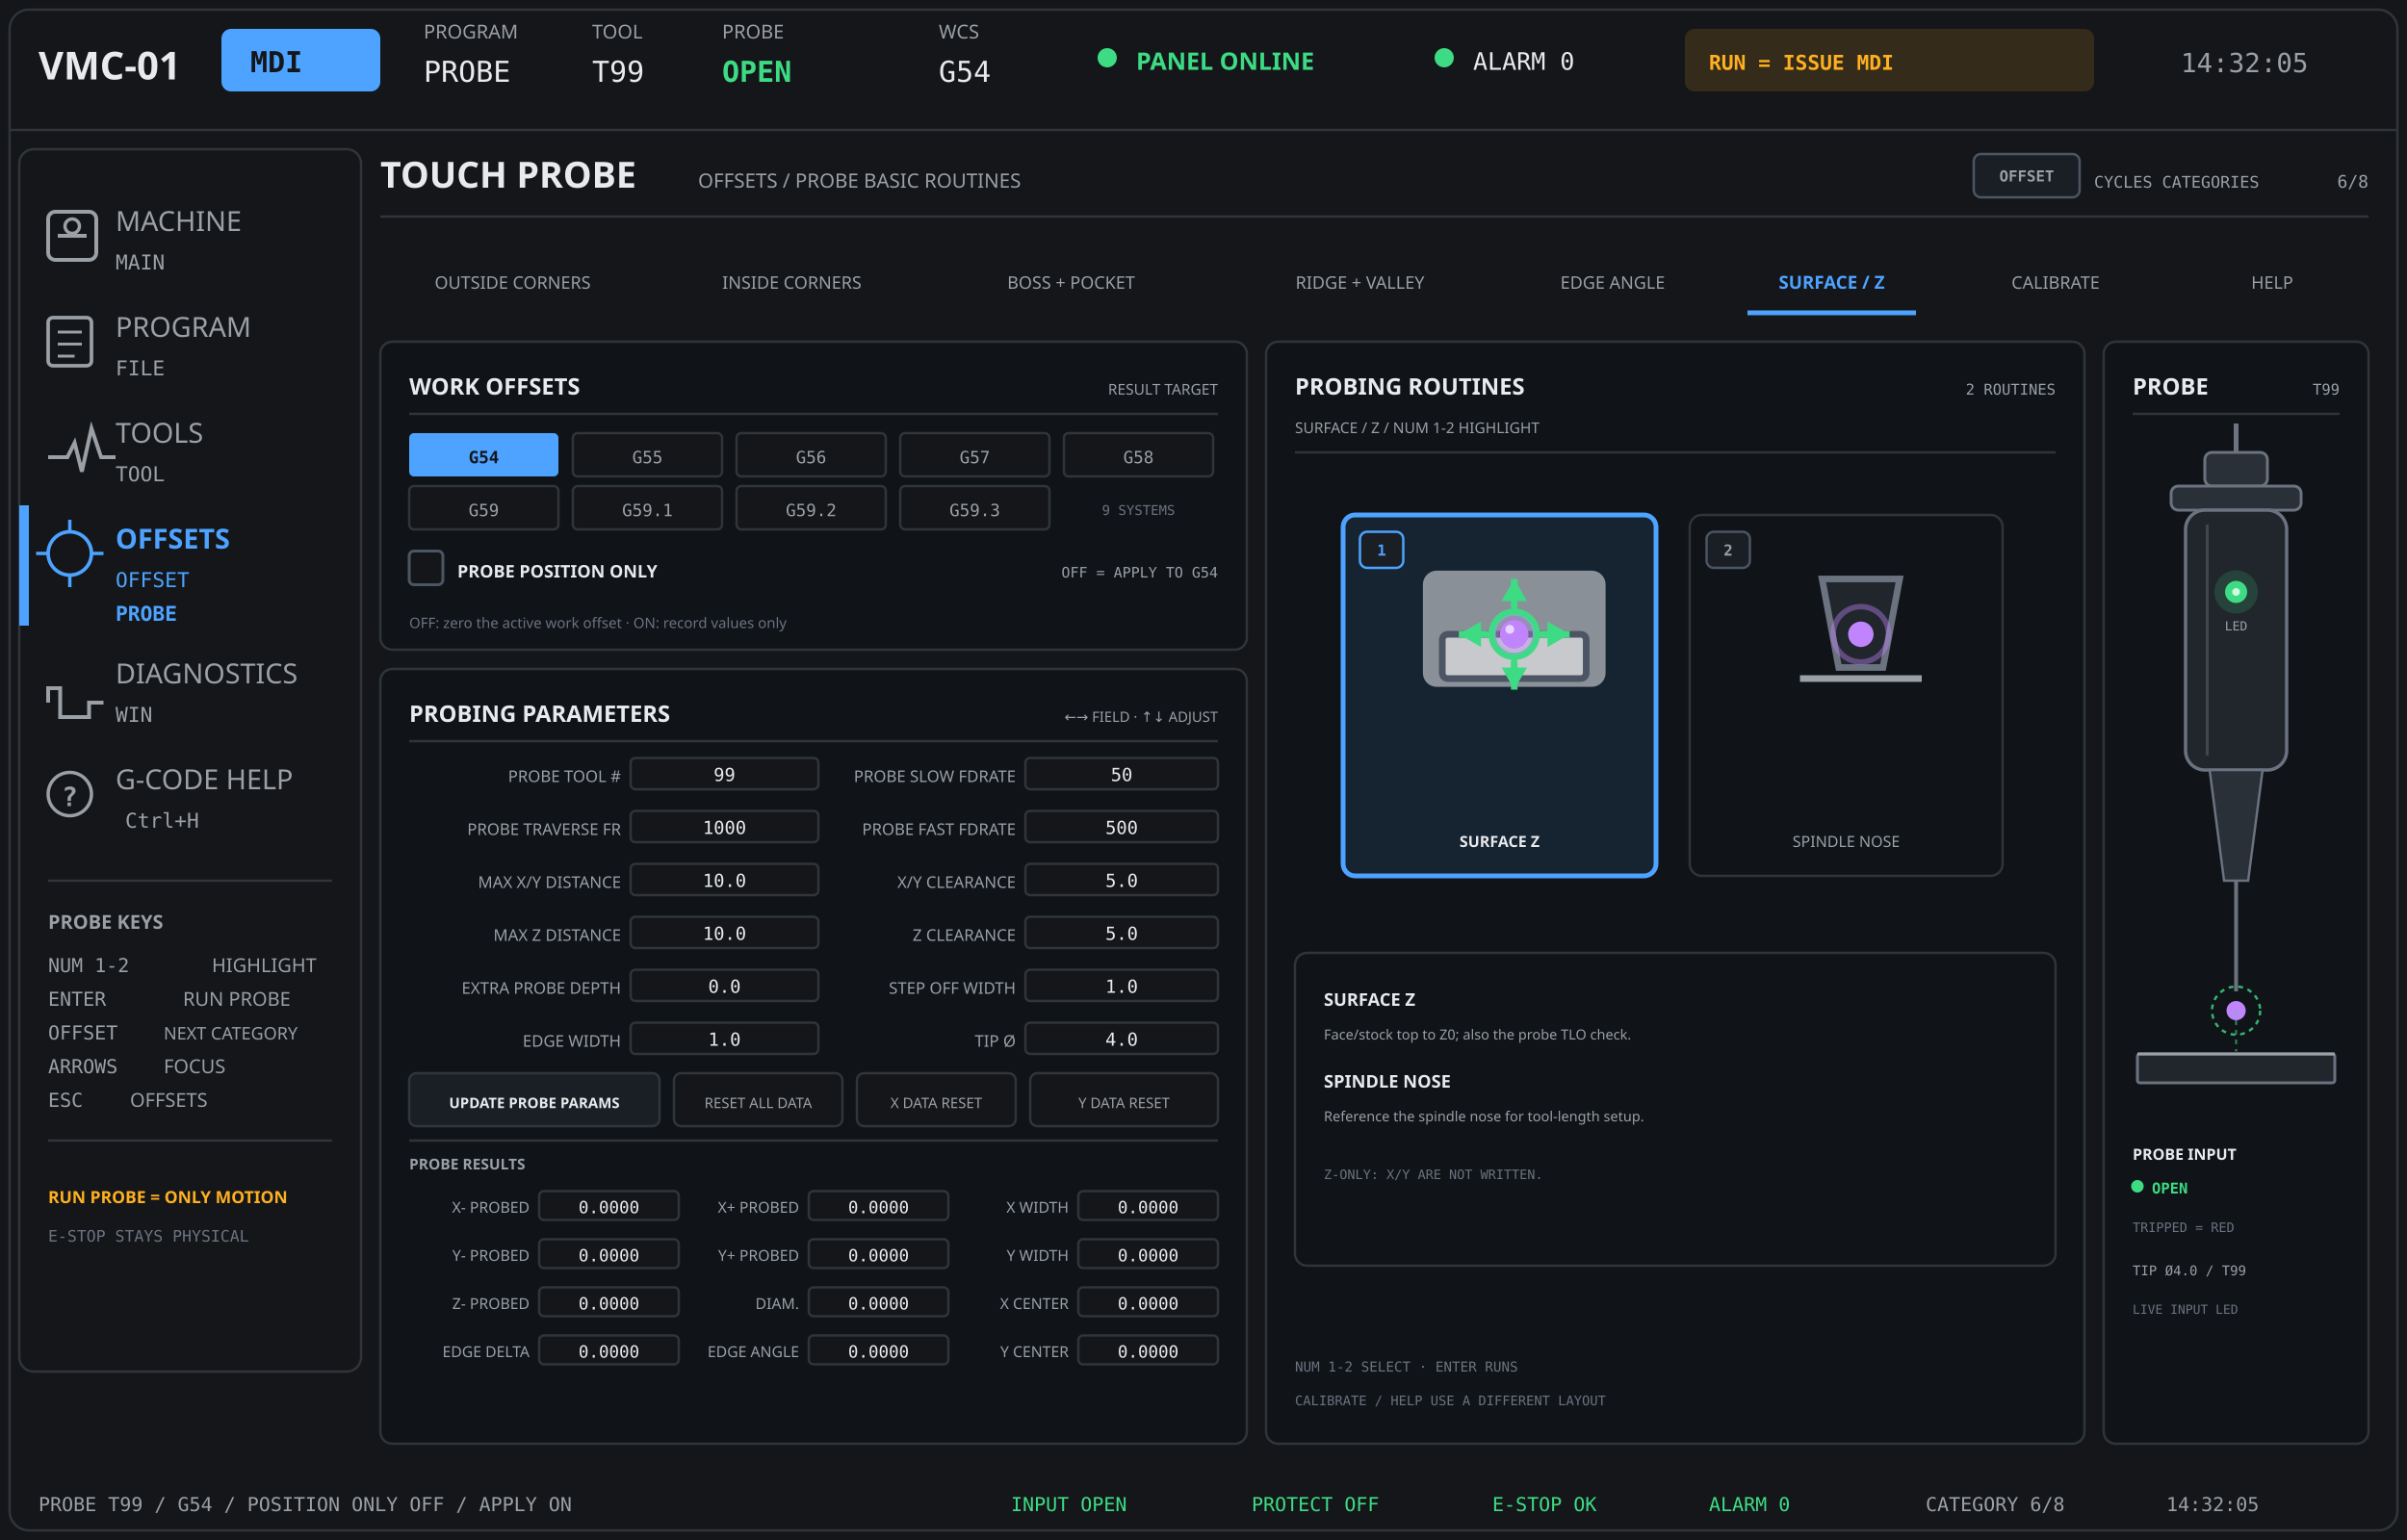
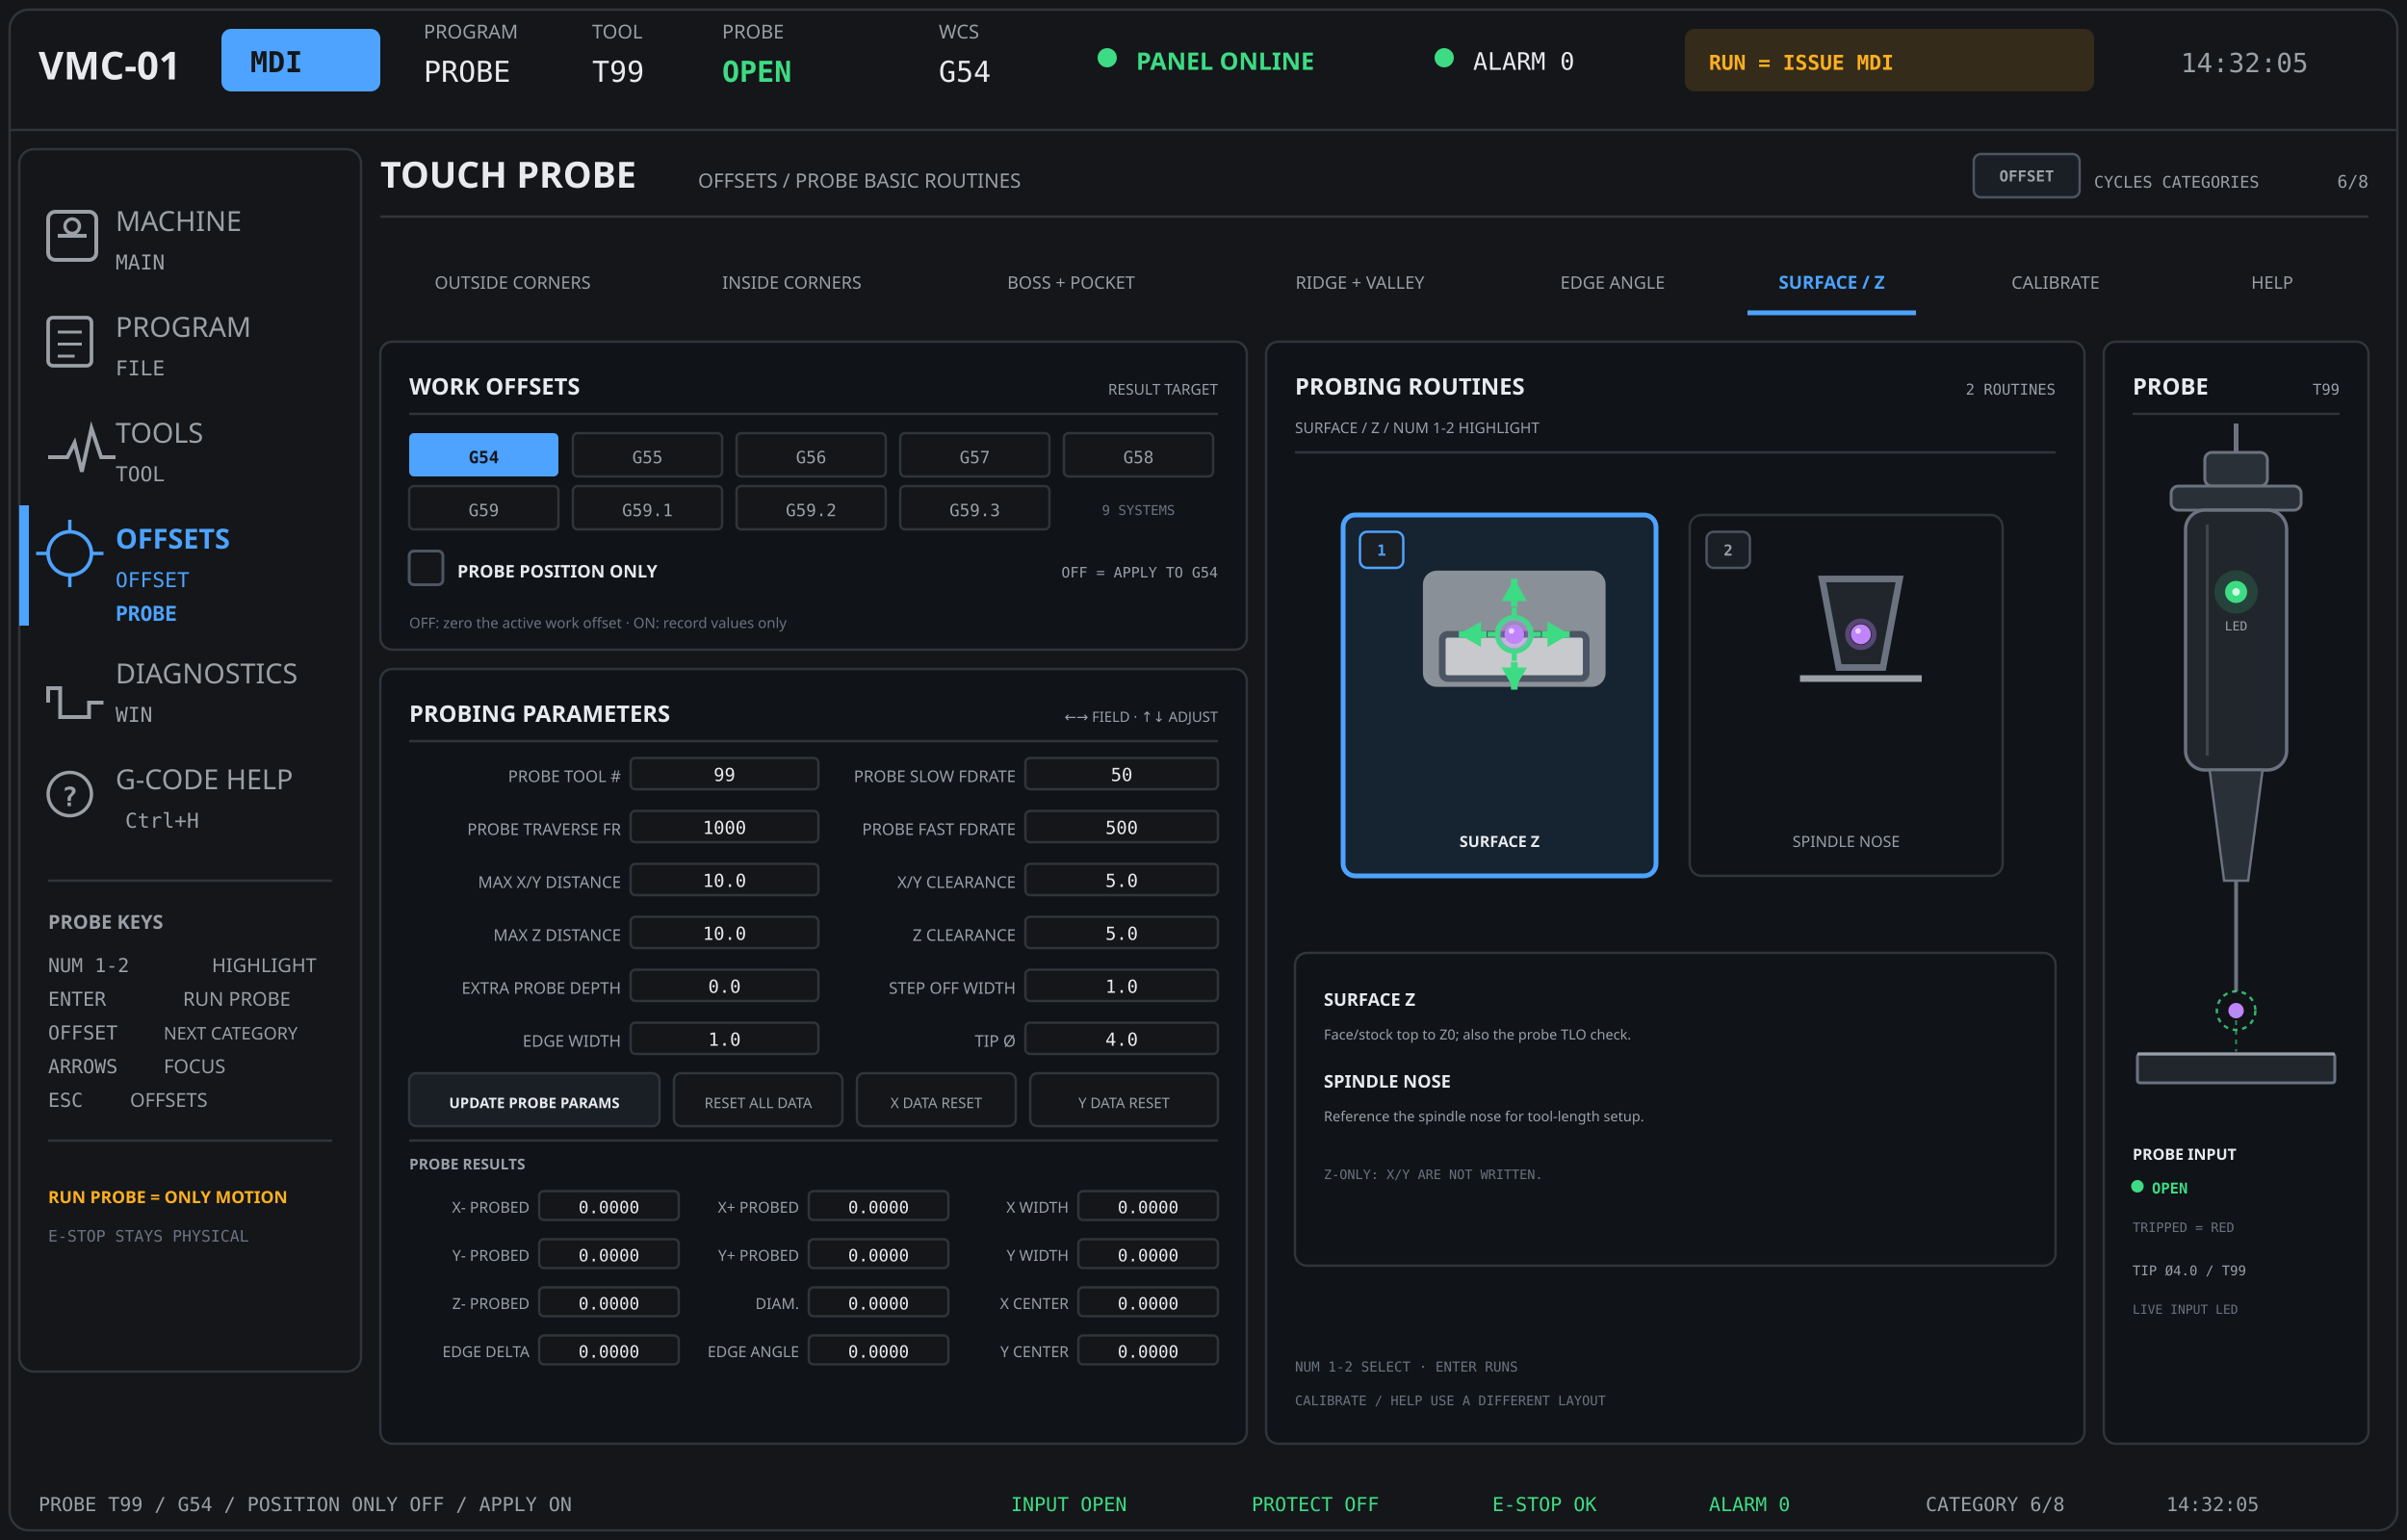
<svg xmlns="http://www.w3.org/2000/svg" viewBox="0 0 1000 640" width="1000" height="640">
  <rect x="0" y="0" width="1000" height="640" rx="0" fill="#141619" stroke="none" stroke-width="1" />
  <rect x="4" y="4" width="992" height="632" rx="8" fill="none" stroke="#30353a" stroke-width="1" />
  <line x1="4" y1="54" x2="996" y2="54" stroke="#30353a" stroke-width="1" />
  <text x="16" y="33" fill="#e8eaed" font-size="16" font-family="sans-serif" font-weight="700" text-anchor="start">VMC-01</text>
  <rect x="92" y="12" width="66" height="26" rx="4" fill="#4da3ff" stroke="none" stroke-width="1" />
  <text x="104" y="30" fill="#141619" font-size="12" font-family="monospace" font-weight="700" text-anchor="start">MDI</text>
  <text x="176" y="16" fill="#9aa0a6" font-size="8" font-family="sans-serif" text-anchor="start">PROGRAM</text>
  <text x="176" y="34" fill="#e8eaed" font-size="12" font-family="monospace" text-anchor="start">PROBE</text>
  <text x="246" y="16" fill="#9aa0a6" font-size="8" font-family="sans-serif" text-anchor="start">TOOL</text>
  <text x="246" y="34" fill="#e8eaed" font-size="12" font-family="monospace" text-anchor="start">T99</text>
  <text x="300" y="16" fill="#9aa0a6" font-size="8" font-family="sans-serif" text-anchor="start">PROBE</text>
  <text x="300" y="34" fill="#3ddc84" font-size="12" font-family="monospace" font-weight="700" text-anchor="start">OPEN</text>
  <text x="390" y="16" fill="#9aa0a6" font-size="8" font-family="sans-serif" text-anchor="start">WCS</text>
  <text x="390" y="34" fill="#e8eaed" font-size="12" font-family="monospace" text-anchor="start">G54</text>
  <circle cx="460" cy="24" r="4" fill="#3ddc84" />
  <text x="472" y="29" fill="#3ddc84" font-size="10" font-family="sans-serif" font-weight="700" text-anchor="start">PANEL ONLINE</text>
  <circle cx="600" cy="24" r="4" fill="#3ddc84" />
  <text x="612" y="29" fill="#e8eaed" font-size="10" font-family="monospace" text-anchor="start">ALARM 0</text>
  <rect x="700" y="12" width="170" height="26" rx="4" fill="#ffb020" stroke="none" stroke-width="0" opacity="0.14" />
  <text x="710" y="29" fill="#ffb020" font-size="8.5" font-family="monospace" font-weight="700" text-anchor="start">RUN = ISSUE MDI</text>
  <text x="906" y="30" fill="#9aa0a6" font-size="11" font-family="monospace" text-anchor="start">14:32:05</text>
  <rect x="8" y="62" width="142" height="508" rx="6" fill="#141619" stroke="#30353a" stroke-width="1" />
  <rect x="20" y="88" width="20" height="20" rx="3" fill="none" stroke="#9aa0a6" stroke-width="1.6" />
  <line x1="24" y1="98" x2="36" y2="98" stroke="#9aa0a6" stroke-width="1.6" />
  <circle cx="30" cy="94" r="3" fill="none" stroke="#9aa0a6" stroke-width="1.4" />
  <text x="48" y="96" fill="#9aa0a6" font-size="11.5" font-family="sans-serif" text-anchor="start">MACHINE</text>
  <text x="48" y="112" fill="#9aa0a6" font-size="8.5" font-family="monospace" text-anchor="start">MAIN</text>
  <rect x="20" y="132" width="18" height="20" rx="2" fill="none" stroke="#9aa0a6" stroke-width="1.5" />
  <line x1="24" y1="138" x2="34" y2="138" stroke="#9aa0a6" stroke-width="1.2" />
  <line x1="24" y1="143" x2="34" y2="143" stroke="#9aa0a6" stroke-width="1.2" />
  <line x1="24" y1="148" x2="31" y2="148" stroke="#9aa0a6" stroke-width="1.2" />
  <text x="48" y="140" fill="#9aa0a6" font-size="11.5" font-family="sans-serif" text-anchor="start">PROGRAM</text>
  <text x="48" y="156" fill="#9aa0a6" font-size="8.5" font-family="monospace" text-anchor="start">FILE</text>
  <path d="M20 190 L28 190 L31 184 L34 196 L38 178 L42 190 L48 190" fill="none" stroke="#9aa0a6" stroke-width="1.6" />
  <text x="48" y="184" fill="#9aa0a6" font-size="11.5" font-family="sans-serif" text-anchor="start">TOOLS</text>
  <text x="48" y="200" fill="#9aa0a6" font-size="8.5" font-family="monospace" text-anchor="start">TOOL</text>
  <rect x="8" y="210" width="4" height="50" rx="0" fill="#4da3ff" stroke="none" stroke-width="0" />
  <circle cx="29" cy="230" r="9" fill="none" stroke="#4da3ff" stroke-width="1.5" />
  <line x1="29" y1="216" x2="29" y2="221" stroke="#4da3ff" stroke-width="1.4" />
  <line x1="29" y1="239" x2="29" y2="244" stroke="#4da3ff" stroke-width="1.4" />
  <line x1="15" y1="230" x2="20" y2="230" stroke="#4da3ff" stroke-width="1.4" />
  <line x1="38" y1="230" x2="43" y2="230" stroke="#4da3ff" stroke-width="1.4" />
  <text x="48" y="228" fill="#4da3ff" font-size="11.5" font-family="sans-serif" font-weight="700" text-anchor="start">OFFSETS</text>
  <text x="48" y="244" fill="#4da3ff" font-size="8.5" font-family="monospace" text-anchor="start">OFFSET</text>
  <text x="48" y="258" fill="#4da3ff" font-size="8.5" font-family="monospace" font-weight="700" text-anchor="start">PROBE</text>
  <path d="M20 292 L20 286 L25 286 L25 298 L37 298 L37 292 L43 292" fill="none" stroke="#9aa0a6" stroke-width="1.6" />
  <text x="48" y="284" fill="#9aa0a6" font-size="11.5" font-family="sans-serif" text-anchor="start">DIAGNOSTICS</text>
  <text x="48" y="300" fill="#9aa0a6" font-size="8.5" font-family="monospace" text-anchor="start">WIN</text>
  <circle cx="29" cy="330" r="9" fill="none" stroke="#9aa0a6" stroke-width="1.4" />
  <text x="29" y="335" fill="#9aa0a6" font-size="11" font-family="monospace" font-weight="700" text-anchor="middle">?</text>
  <text x="48" y="328" fill="#9aa0a6" font-size="11.5" font-family="sans-serif" text-anchor="start">G-CODE HELP</text>
  <text x="52" y="344" fill="#9aa0a6" font-size="8.5" font-family="monospace" text-anchor="start">Ctrl+H</text>
  <line x1="20" y1="366" x2="138" y2="366" stroke="#30353a" stroke-width="1" />
  <text x="20" y="386" fill="#9aa0a6" font-size="8" font-family="sans-serif" font-weight="700" text-anchor="start">PROBE KEYS</text>
  <text x="20" y="404" fill="#9aa0a6" font-size="8" font-family="monospace" text-anchor="start">NUM 1-2</text>
  <text x="88" y="404" fill="#9aa0a6" font-size="8" font-family="sans-serif" text-anchor="start">HIGHLIGHT</text>
  <text x="20" y="418" fill="#9aa0a6" font-size="8" font-family="monospace" text-anchor="start">ENTER</text>
  <text x="76" y="418" fill="#9aa0a6" font-size="8" font-family="sans-serif" text-anchor="start">RUN PROBE</text>
  <text x="20" y="432" fill="#9aa0a6" font-size="8" font-family="monospace" text-anchor="start">OFFSET</text>
  <text x="68" y="432" fill="#9aa0a6" font-size="7.2" font-family="sans-serif" text-anchor="start">NEXT CATEGORY</text>
  <text x="20" y="446" fill="#9aa0a6" font-size="8" font-family="monospace" text-anchor="start">ARROWS</text>
  <text x="68" y="446" fill="#9aa0a6" font-size="8" font-family="sans-serif" text-anchor="start">FOCUS</text>
  <text x="20" y="460" fill="#9aa0a6" font-size="8" font-family="monospace" text-anchor="start">ESC</text>
  <text x="54" y="460" fill="#9aa0a6" font-size="8" font-family="sans-serif" text-anchor="start">OFFSETS</text>
  <line x1="20" y1="474" x2="138" y2="474" stroke="#30353a" stroke-width="1" />
  <text x="20" y="500" fill="#ffb020" font-size="7.0" font-family="sans-serif" font-weight="700" text-anchor="start">RUN PROBE = ONLY MOTION</text>
  <text x="20" y="516" fill="#6b7280" font-size="6.6" font-family="monospace" text-anchor="start">E-STOP STAYS PHYSICAL</text>
  <text x="158" y="78" fill="#e8eaed" font-size="15" font-family="sans-serif" font-weight="700" text-anchor="start">TOUCH PROBE</text>
  <text x="290" y="78" fill="#9aa0a6" font-size="8.2" font-family="sans-serif" text-anchor="start">OFFSETS / PROBE BASIC ROUTINES</text>
  <rect x="820" y="64" width="44" height="18" rx="3" fill="#1a1f25" stroke="#4b5563" stroke-width="1" />
  <text x="842.0" y="75.4" fill="#9aa0a6" font-size="6.3" font-family="monospace" font-weight="700" text-anchor="middle">OFFSET</text>
  <text x="870" y="78" fill="#9aa0a6" font-size="6.7" font-family="monospace" text-anchor="start">CYCLES CATEGORIES</text>
  <text x="984" y="78" fill="#9aa0a6" font-size="7.2" font-family="monospace" text-anchor="end">6/8</text>
  <line x1="158" y1="90" x2="984" y2="90" stroke="#30353a" stroke-width="1" />
  <text x="213.0" y="120" fill="#9aa0a6" font-size="7.2" font-family="sans-serif" text-anchor="middle">OUTSIDE CORNERS</text>
  <text x="329.0" y="120" fill="#9aa0a6" font-size="7.2" font-family="sans-serif" text-anchor="middle">INSIDE CORNERS</text>
  <text x="445.0" y="120" fill="#9aa0a6" font-size="7.2" font-family="sans-serif" text-anchor="middle">BOSS + POCKET</text>
  <text x="565.0" y="120" fill="#9aa0a6" font-size="7.2" font-family="sans-serif" text-anchor="middle">RIDGE + VALLEY</text>
  <text x="670.0" y="120" fill="#9aa0a6" font-size="7.2" font-family="sans-serif" text-anchor="middle">EDGE ANGLE</text>
  <text x="761.0" y="120" fill="#4da3ff" font-size="7.5" font-family="sans-serif" font-weight="700" text-anchor="middle">SURFACE / Z</text>
  <line x1="726" y1="130" x2="796" y2="130" stroke="#4da3ff" stroke-width="2" />
  <text x="854.0" y="120" fill="#9aa0a6" font-size="7.2" font-family="sans-serif" text-anchor="middle">CALIBRATE</text>
  <text x="944.0" y="120" fill="#9aa0a6" font-size="7.2" font-family="sans-serif" text-anchor="middle">HELP</text>
  <rect x="158" y="142" width="360" height="128" rx="5" fill="#101317" stroke="#30353a" stroke-width="1" />
  <text x="170" y="164" fill="#e8eaed" font-size="9.5" font-family="sans-serif" font-weight="700" text-anchor="start">WORK OFFSETS</text>
  <text x="506" y="164" fill="#9aa0a6" font-size="6.2" font-family="sans-serif" text-anchor="end">RESULT TARGET</text>
  <line x1="170" y1="172" x2="506" y2="172" stroke="#30353a" stroke-width="1" />
  <rect x="170" y="180" width="62" height="18" rx="2" fill="#4da3ff" stroke="none" stroke-width="1" />
  <text x="201" y="192.5" fill="#141619" font-size="7" font-family="monospace" font-weight="700" text-anchor="middle">G54</text>
  <rect x="238" y="180" width="62" height="18" rx="2" fill="#141619" stroke="#30353a" stroke-width="1" />
  <text x="269" y="192.5" fill="#9aa0a6" font-size="7" font-family="monospace" text-anchor="middle">G55</text>
  <rect x="306" y="180" width="62" height="18" rx="2" fill="#141619" stroke="#30353a" stroke-width="1" />
  <text x="337" y="192.5" fill="#9aa0a6" font-size="7" font-family="monospace" text-anchor="middle">G56</text>
  <rect x="374" y="180" width="62" height="18" rx="2" fill="#141619" stroke="#30353a" stroke-width="1" />
  <text x="405" y="192.5" fill="#9aa0a6" font-size="7" font-family="monospace" text-anchor="middle">G57</text>
  <rect x="442" y="180" width="62" height="18" rx="2" fill="#141619" stroke="#30353a" stroke-width="1" />
  <text x="473" y="192.5" fill="#9aa0a6" font-size="7" font-family="monospace" text-anchor="middle">G58</text>
  <rect x="170" y="202" width="62" height="18" rx="2" fill="#141619" stroke="#30353a" stroke-width="1" />
  <text x="201" y="214.5" fill="#9aa0a6" font-size="7" font-family="monospace" text-anchor="middle">G59</text>
  <rect x="238" y="202" width="62" height="18" rx="2" fill="#141619" stroke="#30353a" stroke-width="1" />
  <text x="269" y="214.5" fill="#9aa0a6" font-size="7" font-family="monospace" text-anchor="middle">G59.1</text>
  <rect x="306" y="202" width="62" height="18" rx="2" fill="#141619" stroke="#30353a" stroke-width="1" />
  <text x="337" y="214.5" fill="#9aa0a6" font-size="7" font-family="monospace" text-anchor="middle">G59.2</text>
  <rect x="374" y="202" width="62" height="18" rx="2" fill="#141619" stroke="#30353a" stroke-width="1" />
  <text x="405" y="214.5" fill="#9aa0a6" font-size="7" font-family="monospace" text-anchor="middle">G59.3</text>
  <text x="473" y="214" fill="#6b7280" font-size="5.6" font-family="monospace" text-anchor="middle">9 SYSTEMS</text>
  <rect x="170" y="229" width="14" height="14" rx="2" fill="#141619" stroke="#4b5563" stroke-width="1.2" />
  <text x="190" y="240" fill="#e8eaed" font-size="7.2" font-family="sans-serif" font-weight="700" text-anchor="start">PROBE POSITION ONLY</text>
  <text x="506" y="240" fill="#9aa0a6" font-size="6.0" font-family="monospace" text-anchor="end">OFF = APPLY TO G54</text>
  <text x="170" y="261" fill="#6b7280" font-size="6.0" font-family="sans-serif" text-anchor="start">OFF: zero the active work offset · ON: record values only</text>
  <rect x="158" y="278" width="360" height="322" rx="5" fill="#101317" stroke="#30353a" stroke-width="1" />
  <text x="170" y="300" fill="#e8eaed" font-size="9.5" font-family="sans-serif" font-weight="700" text-anchor="start">PROBING PARAMETERS</text>
  <text x="506" y="300" fill="#9aa0a6" font-size="5.9" font-family="sans-serif" text-anchor="end">←→ FIELD · ↑↓ ADJUST</text>
  <line x1="170" y1="308" x2="506" y2="308" stroke="#30353a" stroke-width="1" />
  <text x="258" y="325" fill="#9aa0a6" font-size="6.7" font-family="sans-serif" text-anchor="end">PROBE TOOL #</text>
  <rect x="262" y="315" width="78" height="13" rx="2" fill="#141619" stroke="#30353a" stroke-width="1" />
  <text x="301" y="324.6" fill="#e8eaed" font-size="7.5" font-family="monospace" text-anchor="middle">99</text>
  <text x="422" y="325" fill="#9aa0a6" font-size="6.7" font-family="sans-serif" text-anchor="end">PROBE SLOW FDRATE</text>
  <rect x="426" y="315" width="80" height="13" rx="2" fill="#141619" stroke="#30353a" stroke-width="1" />
  <text x="466" y="324.6" fill="#e8eaed" font-size="7.5" font-family="monospace" text-anchor="middle">50</text>
  <text x="258" y="347" fill="#9aa0a6" font-size="6.7" font-family="sans-serif" text-anchor="end">PROBE TRAVERSE FR</text>
  <rect x="262" y="337" width="78" height="13" rx="2" fill="#141619" stroke="#30353a" stroke-width="1" />
  <text x="301" y="346.6" fill="#e8eaed" font-size="7.5" font-family="monospace" text-anchor="middle">1000</text>
  <text x="422" y="347" fill="#9aa0a6" font-size="6.7" font-family="sans-serif" text-anchor="end">PROBE FAST FDRATE</text>
  <rect x="426" y="337" width="80" height="13" rx="2" fill="#141619" stroke="#30353a" stroke-width="1" />
  <text x="466" y="346.6" fill="#e8eaed" font-size="7.5" font-family="monospace" text-anchor="middle">500</text>
  <text x="258" y="369" fill="#9aa0a6" font-size="6.7" font-family="sans-serif" text-anchor="end">MAX X/Y DISTANCE</text>
  <rect x="262" y="359" width="78" height="13" rx="2" fill="#141619" stroke="#30353a" stroke-width="1" />
  <text x="301" y="368.6" fill="#e8eaed" font-size="7.5" font-family="monospace" text-anchor="middle">10.0</text>
  <text x="422" y="369" fill="#9aa0a6" font-size="6.7" font-family="sans-serif" text-anchor="end">X/Y CLEARANCE</text>
  <rect x="426" y="359" width="80" height="13" rx="2" fill="#141619" stroke="#30353a" stroke-width="1" />
  <text x="466" y="368.6" fill="#e8eaed" font-size="7.5" font-family="monospace" text-anchor="middle">5.0</text>
  <text x="258" y="391" fill="#9aa0a6" font-size="6.7" font-family="sans-serif" text-anchor="end">MAX Z DISTANCE</text>
  <rect x="262" y="381" width="78" height="13" rx="2" fill="#141619" stroke="#30353a" stroke-width="1" />
  <text x="301" y="390.6" fill="#e8eaed" font-size="7.5" font-family="monospace" text-anchor="middle">10.0</text>
  <text x="422" y="391" fill="#9aa0a6" font-size="6.7" font-family="sans-serif" text-anchor="end">Z CLEARANCE</text>
  <rect x="426" y="381" width="80" height="13" rx="2" fill="#141619" stroke="#30353a" stroke-width="1" />
  <text x="466" y="390.6" fill="#e8eaed" font-size="7.5" font-family="monospace" text-anchor="middle">5.0</text>
  <text x="258" y="413" fill="#9aa0a6" font-size="6.7" font-family="sans-serif" text-anchor="end">EXTRA PROBE DEPTH</text>
  <rect x="262" y="403" width="78" height="13" rx="2" fill="#141619" stroke="#30353a" stroke-width="1" />
  <text x="301" y="412.6" fill="#e8eaed" font-size="7.5" font-family="monospace" text-anchor="middle">0.0</text>
  <text x="422" y="413" fill="#9aa0a6" font-size="6.7" font-family="sans-serif" text-anchor="end">STEP OFF WIDTH</text>
  <rect x="426" y="403" width="80" height="13" rx="2" fill="#141619" stroke="#30353a" stroke-width="1" />
  <text x="466" y="412.6" fill="#e8eaed" font-size="7.5" font-family="monospace" text-anchor="middle">1.0</text>
  <text x="258" y="435" fill="#9aa0a6" font-size="6.7" font-family="sans-serif" text-anchor="end">EDGE WIDTH</text>
  <rect x="262" y="425" width="78" height="13" rx="2" fill="#141619" stroke="#30353a" stroke-width="1" />
  <text x="301" y="434.6" fill="#e8eaed" font-size="7.5" font-family="monospace" text-anchor="middle">1.0</text>
  <text x="422" y="435" fill="#9aa0a6" font-size="6.7" font-family="sans-serif" text-anchor="end">TIP Ø</text>
  <rect x="426" y="425" width="80" height="13" rx="2" fill="#141619" stroke="#30353a" stroke-width="1" />
  <text x="466" y="434.6" fill="#e8eaed" font-size="7.5" font-family="monospace" text-anchor="middle">4.0</text>
  <rect x="170" y="446" width="104" height="22" rx="3" fill="#1a1f25" stroke="#30353a" stroke-width="1" />
  <text x="222" y="460.5" fill="#e8eaed" font-size="6.0" font-family="sans-serif" font-weight="700" text-anchor="middle">UPDATE PROBE PARAMS</text>
  <rect x="280" y="446" width="70" height="22" rx="3" fill="#141619" stroke="#30353a" stroke-width="1" />
  <text x="315" y="460.5" fill="#9aa0a6" font-size="6.0" font-family="sans-serif" text-anchor="middle">RESET ALL DATA</text>
  <rect x="356" y="446" width="66" height="22" rx="3" fill="#141619" stroke="#30353a" stroke-width="1" />
  <text x="389" y="460.5" fill="#9aa0a6" font-size="6.0" font-family="sans-serif" text-anchor="middle">X DATA RESET</text>
  <rect x="428" y="446" width="78" height="22" rx="3" fill="#141619" stroke="#30353a" stroke-width="1" />
  <text x="467" y="460.5" fill="#9aa0a6" font-size="6.0" font-family="sans-serif" text-anchor="middle">Y DATA RESET</text>
  <line x1="170" y1="474" x2="506" y2="474" stroke="#30353a" stroke-width="1" />
  <text x="170" y="486" fill="#9aa0a6" font-size="6.2" font-family="sans-serif" font-weight="700" text-anchor="start">PROBE RESULTS</text>
  <text x="220" y="504" fill="#9aa0a6" font-size="6.3" font-family="sans-serif" text-anchor="end">X- PROBED</text>
  <rect x="224" y="495" width="58" height="12" rx="2" fill="#141619" stroke="#30353a" stroke-width="1" />
  <text x="253" y="504.2" fill="#e8eaed" font-size="7.0" font-family="monospace" text-anchor="middle">0.0000</text>
  <text x="332" y="504" fill="#9aa0a6" font-size="6.3" font-family="sans-serif" text-anchor="end">X+ PROBED</text>
  <rect x="336" y="495" width="58" height="12" rx="2" fill="#141619" stroke="#30353a" stroke-width="1" />
  <text x="365" y="504.2" fill="#e8eaed" font-size="7.0" font-family="monospace" text-anchor="middle">0.0000</text>
  <text x="444" y="504" fill="#9aa0a6" font-size="6.3" font-family="sans-serif" text-anchor="end">X WIDTH</text>
  <rect x="448" y="495" width="58" height="12" rx="2" fill="#141619" stroke="#30353a" stroke-width="1" />
  <text x="477" y="504.2" fill="#e8eaed" font-size="7.0" font-family="monospace" text-anchor="middle">0.0000</text>
  <text x="220" y="524" fill="#9aa0a6" font-size="6.3" font-family="sans-serif" text-anchor="end">Y- PROBED</text>
  <rect x="224" y="515" width="58" height="12" rx="2" fill="#141619" stroke="#30353a" stroke-width="1" />
  <text x="253" y="524.2" fill="#e8eaed" font-size="7.0" font-family="monospace" text-anchor="middle">0.0000</text>
  <text x="332" y="524" fill="#9aa0a6" font-size="6.3" font-family="sans-serif" text-anchor="end">Y+ PROBED</text>
  <rect x="336" y="515" width="58" height="12" rx="2" fill="#141619" stroke="#30353a" stroke-width="1" />
  <text x="365" y="524.2" fill="#e8eaed" font-size="7.0" font-family="monospace" text-anchor="middle">0.0000</text>
  <text x="444" y="524" fill="#9aa0a6" font-size="6.3" font-family="sans-serif" text-anchor="end">Y WIDTH</text>
  <rect x="448" y="515" width="58" height="12" rx="2" fill="#141619" stroke="#30353a" stroke-width="1" />
  <text x="477" y="524.2" fill="#e8eaed" font-size="7.0" font-family="monospace" text-anchor="middle">0.0000</text>
  <text x="220" y="544" fill="#9aa0a6" font-size="6.3" font-family="sans-serif" text-anchor="end">Z- PROBED</text>
  <rect x="224" y="535" width="58" height="12" rx="2" fill="#141619" stroke="#30353a" stroke-width="1" />
  <text x="253" y="544.2" fill="#e8eaed" font-size="7.0" font-family="monospace" text-anchor="middle">0.0000</text>
  <text x="332" y="544" fill="#9aa0a6" font-size="6.3" font-family="sans-serif" text-anchor="end">DIAM.</text>
  <rect x="336" y="535" width="58" height="12" rx="2" fill="#141619" stroke="#30353a" stroke-width="1" />
  <text x="365" y="544.2" fill="#e8eaed" font-size="7.0" font-family="monospace" text-anchor="middle">0.0000</text>
  <text x="444" y="544" fill="#9aa0a6" font-size="6.3" font-family="sans-serif" text-anchor="end">X CENTER</text>
  <rect x="448" y="535" width="58" height="12" rx="2" fill="#141619" stroke="#30353a" stroke-width="1" />
  <text x="477" y="544.2" fill="#e8eaed" font-size="7.0" font-family="monospace" text-anchor="middle">0.0000</text>
  <text x="220" y="564" fill="#9aa0a6" font-size="6.3" font-family="sans-serif" text-anchor="end">EDGE DELTA</text>
  <rect x="224" y="555" width="58" height="12" rx="2" fill="#141619" stroke="#30353a" stroke-width="1" />
  <text x="253" y="564.2" fill="#e8eaed" font-size="7.0" font-family="monospace" text-anchor="middle">0.0000</text>
  <text x="332" y="564" fill="#9aa0a6" font-size="6.3" font-family="sans-serif" text-anchor="end">EDGE ANGLE</text>
  <rect x="336" y="555" width="58" height="12" rx="2" fill="#141619" stroke="#30353a" stroke-width="1" />
  <text x="365" y="564.2" fill="#e8eaed" font-size="7.0" font-family="monospace" text-anchor="middle">0.0000</text>
  <text x="444" y="564" fill="#9aa0a6" font-size="6.3" font-family="sans-serif" text-anchor="end">Y CENTER</text>
  <rect x="448" y="555" width="58" height="12" rx="2" fill="#141619" stroke="#30353a" stroke-width="1" />
  <text x="477" y="564.2" fill="#e8eaed" font-size="7.0" font-family="monospace" text-anchor="middle">0.0000</text>
  <rect x="874" y="142" width="110" height="458" rx="5" fill="#101317" stroke="#30353a" stroke-width="1" />
  <text x="886" y="164" fill="#e8eaed" font-size="9.5" font-family="sans-serif" font-weight="700" text-anchor="start">PROBE</text>
  <text x="972" y="164" fill="#9aa0a6" font-size="6.2" font-family="monospace" text-anchor="end">T99</text>
  <line x1="886" y1="172" x2="972" y2="172" stroke="#30353a" stroke-width="1" />
  <line x1="929" y1="176" x2="929" y2="188" stroke="#6b7280" stroke-width="2" />
  <rect x="916" y="188" width="26" height="14" rx="3" fill="#2a3037" stroke="#6b7280" stroke-width="1.2" />
  <rect x="902" y="202" width="54" height="10" rx="3" fill="#2a3037" stroke="#6b7280" stroke-width="1.2" />
  <rect x="908" y="212" width="42" height="108" rx="8" fill="#20262c" stroke="#6b7280" stroke-width="1.4" />
  <line x1="917" y1="218" x2="917" y2="314" stroke="#3f464e" stroke-width="1.2" />
  <circle cx="929" cy="246" r="9" fill="#3ddc84" opacity="0.16" />
  <circle cx="929" cy="246" r="4.6" fill="#3ddc84" />
  <circle cx="929" cy="246" r="1.6" fill="#d1fae5" />
  <text x="929" y="262" fill="#9aa0a6" font-size="5.2" font-family="monospace" text-anchor="middle">LED</text>
  <path d="M918 320 L940 320 L934 366 L924 366 Z" fill="#2a3037" stroke="#6b7280" stroke-width="1" />
  <line x1="929" y1="366" x2="929" y2="412" stroke="#6b7280" stroke-width="1.6" />
-   <circle cx="929" cy="420" r="4" fill="#c084fc" />
-   <circle cx="929" cy="420" r="10" fill="none" stroke="#3ddc84" stroke-width="1" stroke-dasharray="2 2" opacity="0.8" />
+   <circle cx="929" cy="420" r="3.2" fill="#c084fc" />
+   <circle cx="929" cy="420" r="8" fill="none" stroke="#3ddc84" stroke-width="1" stroke-dasharray="2 2" opacity="0.8" />
  <line x1="929" y1="420" x2="929" y2="437" stroke="#3ddc84" stroke-width="0.8" stroke-dasharray="2 2" opacity="0.6" />
  <rect x="888" y="438" width="82" height="12" rx="1" fill="#20262c" stroke="#6b7280" stroke-width="1.2" />
  <line x1="888" y1="438" x2="970" y2="438" stroke="#9aa0a6" stroke-width="1.2" />
  <text x="886" y="482" fill="#e8eaed" font-size="6.4" font-family="sans-serif" font-weight="700" text-anchor="start">PROBE INPUT</text>
  <circle cx="888" cy="493" r="2.6" fill="#3ddc84" />
  <text x="894" y="496" fill="#3ddc84" font-size="6.2" font-family="monospace" font-weight="700" text-anchor="start">OPEN</text>
  <text x="886" y="512" fill="#6b7280" font-size="5.4" font-family="monospace" text-anchor="start">TRIPPED = RED</text>
  <text x="886" y="530" fill="#9aa0a6" font-size="5.6" font-family="monospace" text-anchor="start">TIP Ø4.0 / T99</text>
  <text x="886" y="546" fill="#6b7280" font-size="5.2" font-family="monospace" text-anchor="start">LIVE INPUT LED</text>
  <rect x="526" y="142" width="340" height="458" rx="5" fill="#101317" stroke="#30353a" stroke-width="1" />
  <text x="538" y="164" fill="#e8eaed" font-size="9.5" font-family="sans-serif" font-weight="700" text-anchor="start">PROBING ROUTINES</text>
  <text x="854" y="164" fill="#9aa0a6" font-size="6.2" font-family="monospace" text-anchor="end">2 ROUTINES</text>
  <text x="538" y="180" fill="#9aa0a6" font-size="6.2" font-family="sans-serif" text-anchor="start">SURFACE / Z / NUM 1-2 HIGHLIGHT</text>
  <line x1="538" y1="188" x2="854" y2="188" stroke="#30353a" stroke-width="1" />
  <rect x="558" y="214" width="130" height="150" rx="5" fill="#4da3ff" fill-opacity="0.11" stroke="#4da3ff" stroke-width="2" />
  <rect x="565" y="221" width="18" height="15" rx="3" fill="#1a1f25" stroke="#4da3ff" stroke-width="1" />
  <text x="574.0" y="230.9" fill="#4da3ff" font-size="6.3" font-family="monospace" font-weight="700" text-anchor="middle">1</text>
  <g transform="translate(590.0,236) scale(2.3)">
    <rect x="1" y="1" width="32" height="20" rx="2" fill="#8a9097" stroke="#8b9198" stroke-width="1" />
    <rect x="4" y="12" width="26" height="8" rx="1" fill="#c7c9cc" stroke="#4b5563" stroke-width="1.2" />
-     <circle cx="17" cy="12" r="4.0" fill="none" stroke="#3ddc84" stroke-width="1.3" />
-     <line x1="17" y1="8.0" x2="17" y2="5.5" stroke="#3ddc84" stroke-width="1.1" />
-     <line x1="17" y1="16.0" x2="17" y2="18.5" stroke="#3ddc84" stroke-width="1.1" />
-     <line x1="13.0" y1="12" x2="10.5" y2="12" stroke="#3ddc84" stroke-width="1.1" />
-     <line x1="21.0" y1="12" x2="23.5" y2="12" stroke="#3ddc84" stroke-width="1.1" />
-     <circle cx="17" cy="12" r="3.2" fill="none" stroke="#c084fc" stroke-width="1" opacity="0.35" />
-     <circle cx="17" cy="12" r="2.6" fill="#c084fc" />
-     <circle cx="16.2" cy="11.1" r="0.8" fill="#e9d5ff" />
+     <circle cx="17" cy="12" r="3.0" fill="none" stroke="#3ddc84" stroke-width="1.0" />
+     <line x1="17" y1="9.0" x2="17" y2="7.2" stroke="#3ddc84" stroke-width="0.9" />
+     <line x1="17" y1="15.0" x2="17" y2="16.8" stroke="#3ddc84" stroke-width="0.9" />
+     <line x1="14.0" y1="12" x2="12.2" y2="12" stroke="#3ddc84" stroke-width="0.9" />
+     <line x1="20.0" y1="12" x2="21.8" y2="12" stroke="#3ddc84" stroke-width="0.9" />
+     <circle cx="17" cy="12" r="2.4" fill="none" stroke="#c084fc" stroke-width="0.9" opacity="0.35" />
+     <circle cx="17" cy="12" r="1.8" fill="#c084fc" />
+     <circle cx="16.5" cy="11.4" r="0.5" fill="#e9d5ff" />
    <line x1="17" y1="7" x2="17" y2="2" stroke="#3ddc84" stroke-width="1.2" />
    <polygon points="17,2 14.7,6 19.3,6" fill="#3ddc84" />
    <line x1="17" y1="17" x2="17" y2="22" stroke="#3ddc84" stroke-width="1.2" />
    <polygon points="17,22 14.7,18 19.3,18" fill="#3ddc84" />
    <line x1="12" y1="12" x2="7" y2="12" stroke="#3ddc84" stroke-width="1.2" />
    <polygon points="7,12 11,9.7 11,14.3" fill="#3ddc84" />
    <line x1="22" y1="12" x2="27" y2="12" stroke="#3ddc84" stroke-width="1.2" />
    <polygon points="27,12 23,9.7 23,14.3" fill="#3ddc84" />
  </g>
  <text x="623.0" y="352" fill="#e8eaed" font-size="6.4" font-family="sans-serif" font-weight="700" text-anchor="middle">SURFACE Z</text>
  <rect x="702" y="214" width="130" height="150" rx="5" fill="#101317" stroke="#30353a" stroke-width="1" />
  <rect x="709" y="221" width="18" height="15" rx="3" fill="#1a1f25" stroke="#4b5563" stroke-width="1" />
  <text x="718.0" y="230.9" fill="#9aa0a6" font-size="6.3" font-family="monospace" font-weight="700" text-anchor="middle">2</text>
  <g transform="translate(734.0,236) scale(2.3)">
    <path d="M10 2 H24 L21 18 H13 Z" fill="#20262c" stroke="#6b7280" stroke-width="1.2" />
    <line x1="6" y1="20" x2="28" y2="20" stroke="#9aa0a6" stroke-width="1.2" />
-     <circle cx="17" cy="12" r="5" fill="none" stroke="#c084fc" stroke-width="1" opacity="0.4" />
-     <circle cx="17" cy="12" r="2.3" fill="#c084fc" />
+     <circle cx="17" cy="12" r="2.4" fill="none" stroke="#c084fc" stroke-width="0.9" opacity="0.35" />
+     <circle cx="17" cy="12" r="1.8" fill="#c084fc" />
+     <circle cx="16.5" cy="11.4" r="0.5" fill="#e9d5ff" />
  </g>
  <text x="767.0" y="352" fill="#9aa0a6" font-size="6.4" font-family="sans-serif" text-anchor="middle">SPINDLE NOSE</text>
  <rect x="538" y="396" width="316" height="130" rx="5" fill="#101317" stroke="#30353a" stroke-width="1" />
  <text x="550" y="418" fill="#e8eaed" font-size="7.3" font-family="sans-serif" font-weight="700" text-anchor="start">SURFACE Z</text>
  <text x="550" y="432" fill="#9aa0a6" font-size="5.8" font-family="sans-serif" text-anchor="start">Face/stock top to Z0; also the probe TLO check.</text>
  <text x="550" y="452" fill="#e8eaed" font-size="7.3" font-family="sans-serif" font-weight="700" text-anchor="start">SPINDLE NOSE</text>
  <text x="550" y="466" fill="#9aa0a6" font-size="5.8" font-family="sans-serif" text-anchor="start">Reference the spindle nose for tool-length setup.</text>
  <text x="550" y="490" fill="#6b7280" font-size="5.4" font-family="monospace" text-anchor="start">Z-ONLY: X/Y ARE NOT WRITTEN.</text>
  <text x="538" y="570" fill="#6b7280" font-size="5.7" font-family="monospace" text-anchor="start">NUM 1-2 SELECT  ·  ENTER RUNS</text>
  <text x="538" y="584" fill="#6b7280" font-size="5.5" font-family="monospace" text-anchor="start">CALIBRATE / HELP USE A DIFFERENT LAYOUT</text>
  <text x="16" y="628" fill="#9aa0a6" font-size="8" font-family="monospace" text-anchor="start">PROBE T99 / G54 / POSITION ONLY OFF / APPLY ON</text>
  <text x="420" y="628" fill="#3ddc84" font-size="8" font-family="monospace" text-anchor="start">INPUT OPEN</text>
  <text x="520" y="628" fill="#3ddc84" font-size="8" font-family="monospace" text-anchor="start">PROTECT OFF</text>
  <text x="620" y="628" fill="#3ddc84" font-size="8" font-family="monospace" text-anchor="start">E-STOP OK</text>
  <text x="710" y="628" fill="#3ddc84" font-size="8" font-family="monospace" text-anchor="start">ALARM 0</text>
  <text x="800" y="628" fill="#9aa0a6" font-size="8" font-family="monospace" text-anchor="start">CATEGORY 6/8</text>
  <text x="900" y="628" fill="#9aa0a6" font-size="8" font-family="monospace" text-anchor="start">14:32:05</text>
</svg>
